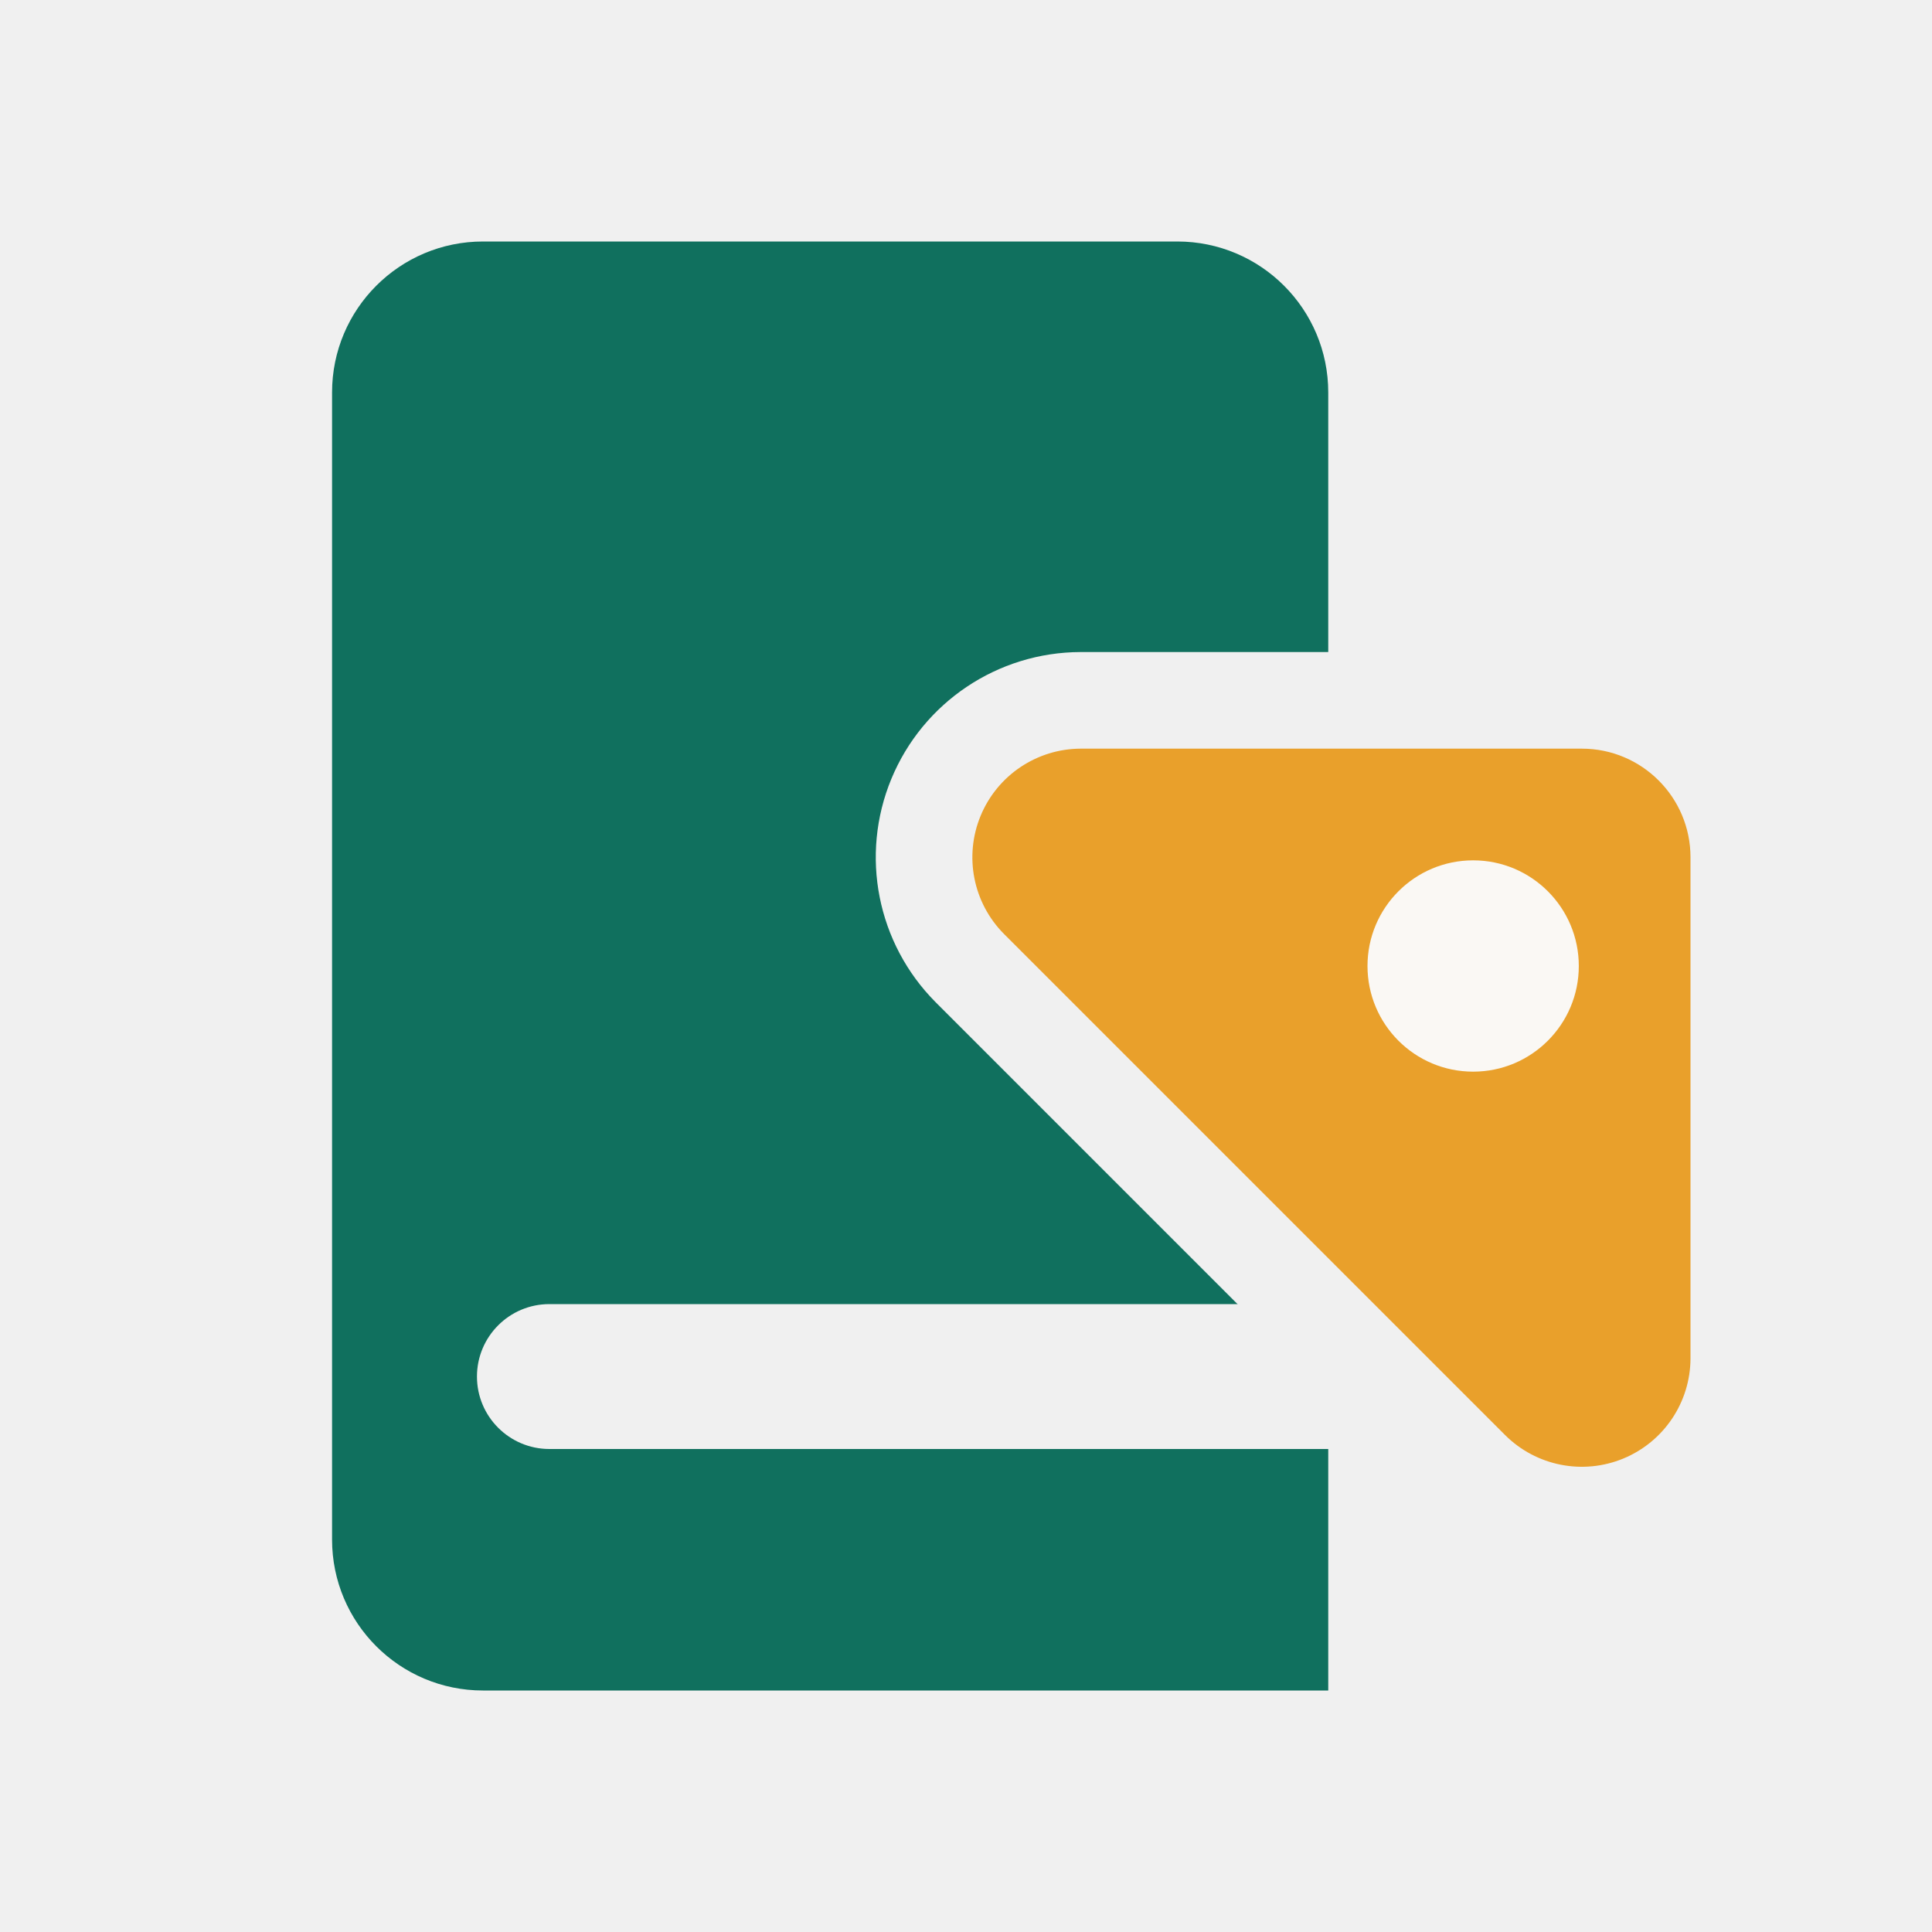
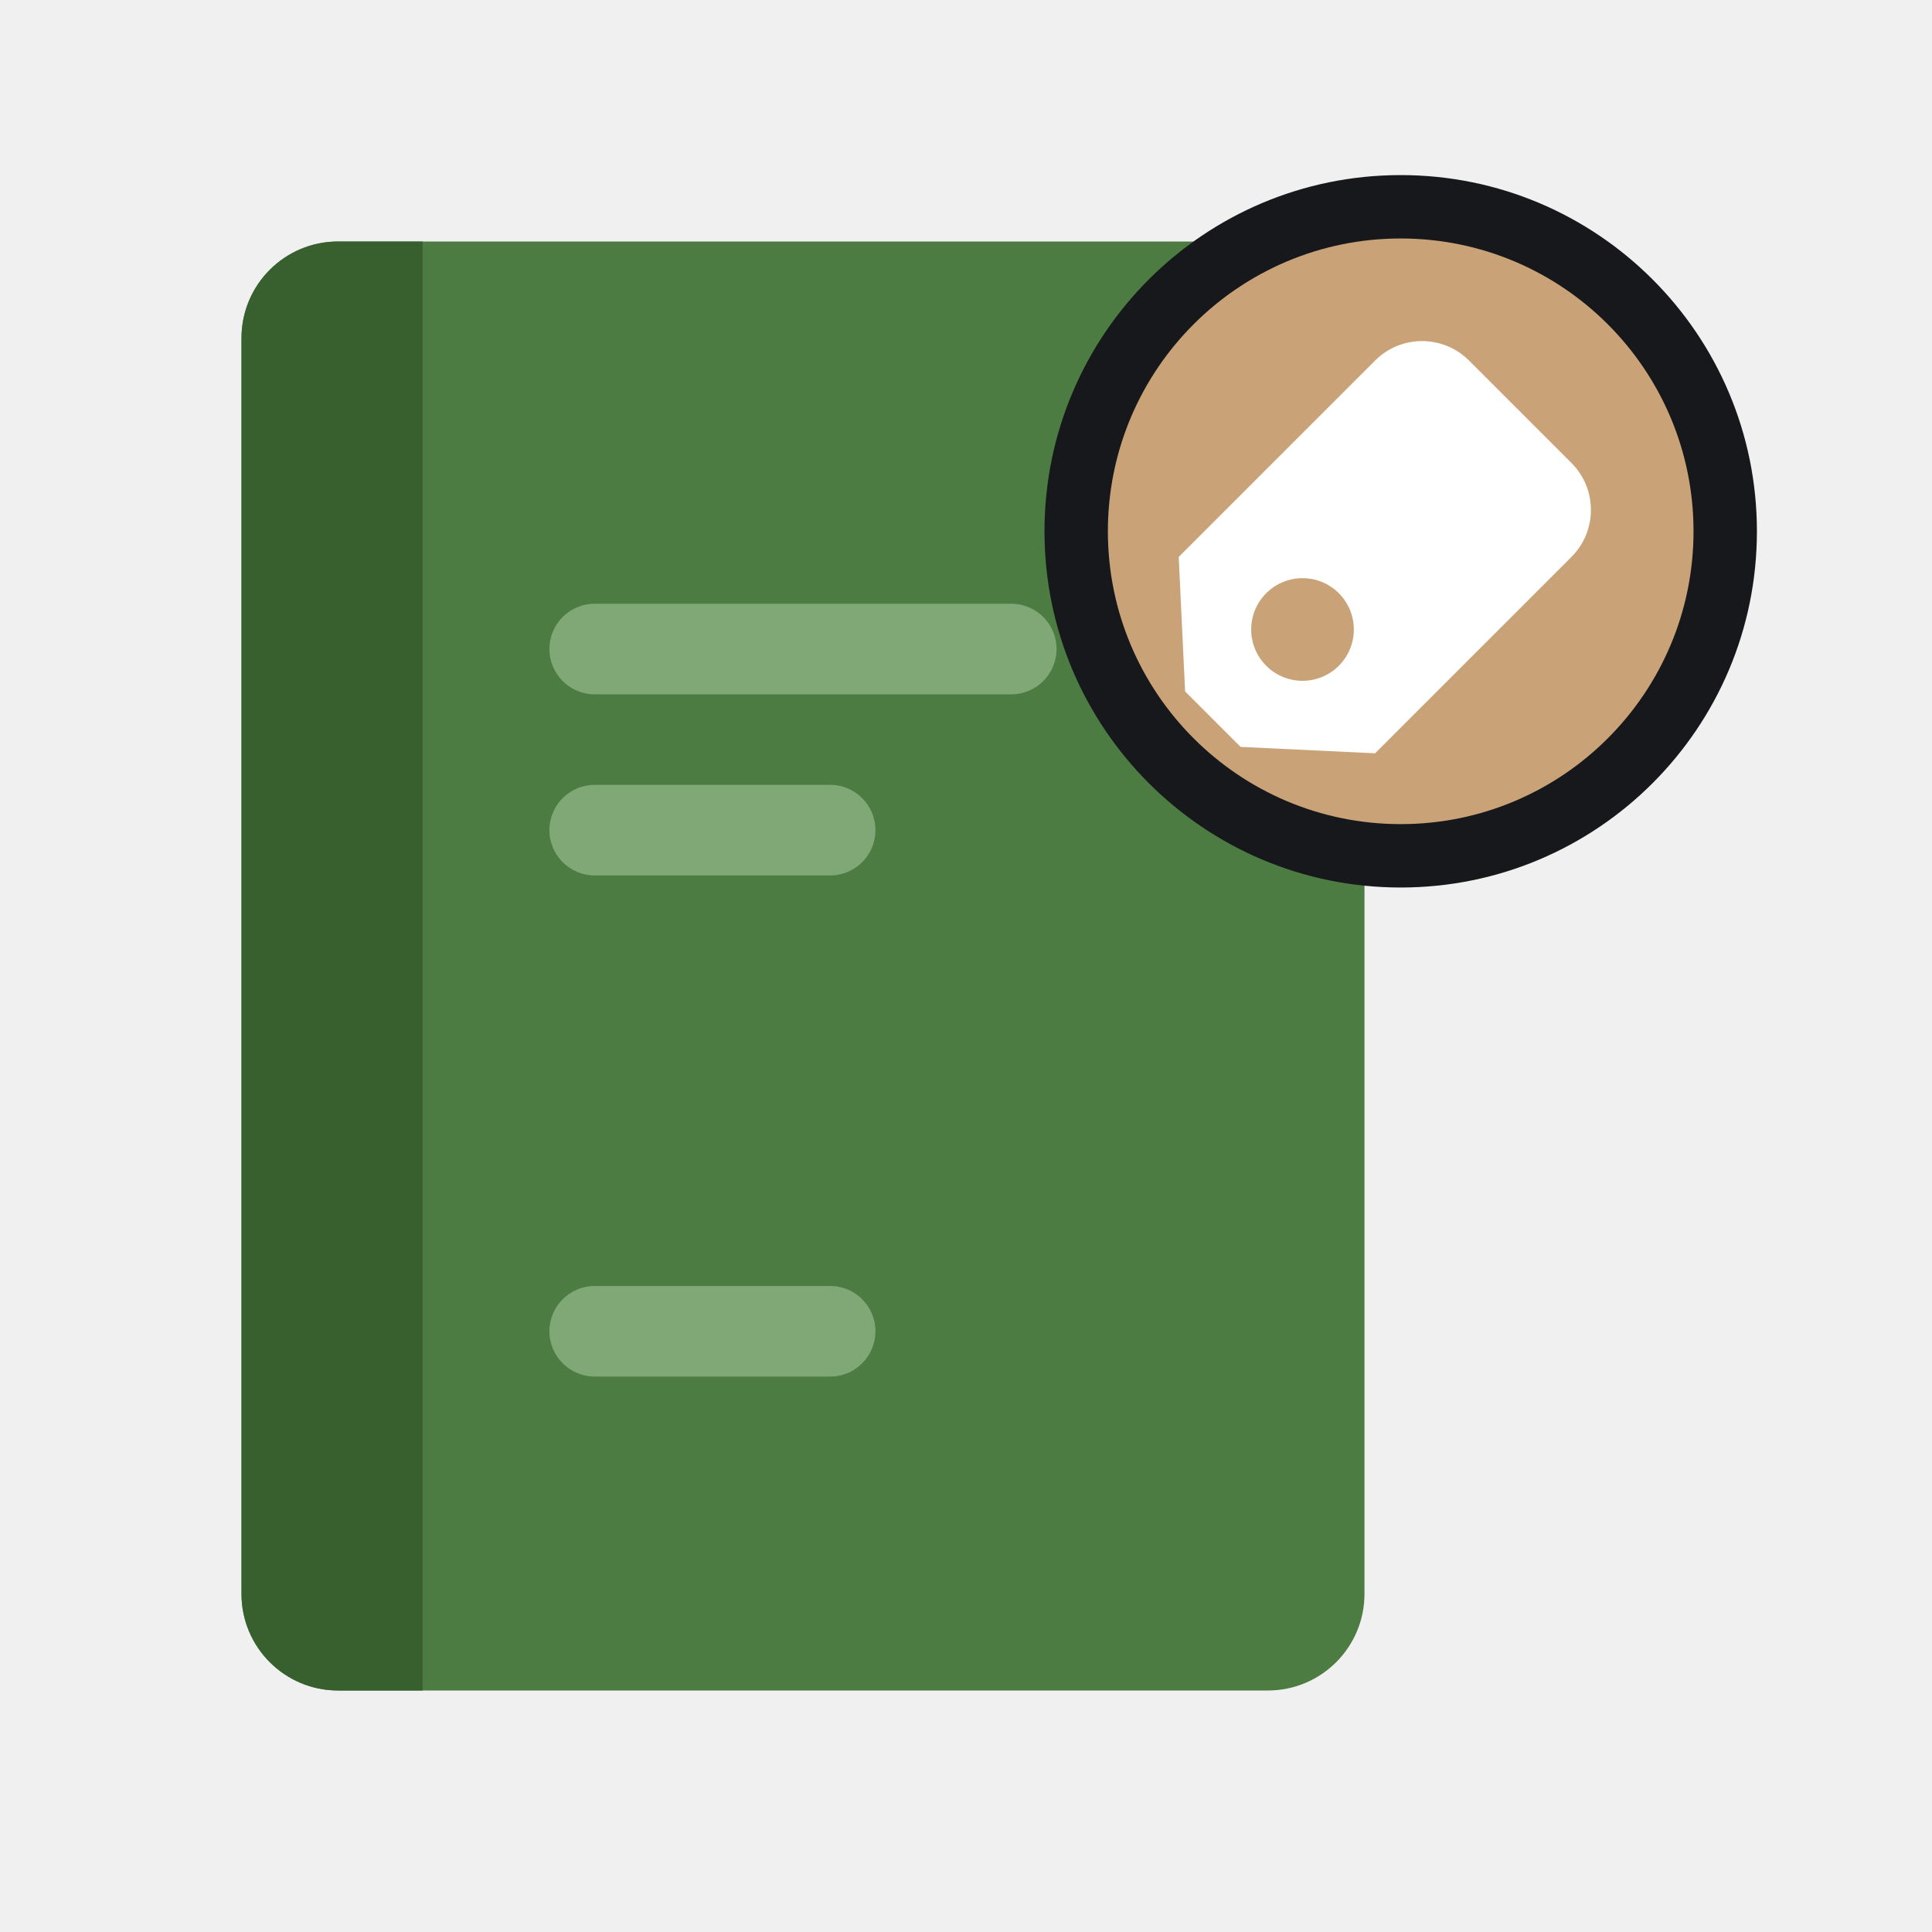
<svg xmlns="http://www.w3.org/2000/svg" viewBox="0 0 32 32">
  <style>
-     .buch   { fill: #10705e }
-     .schild { fill: #e9a02b }
+     .deckel { fill: #4d7c43 }
+     .ruecken{ fill: #38602f }
+     .zeile  { fill: #7fa876 }
+     .ring   { fill: #17181c }
+     .marke  { fill: #c9a377 }
+     .schild { fill: #ffffff }
    @media (prefers-color-scheme: dark) {
-       .buch   { fill: #4fb39c }
-       .schild { fill: #f0b04e }
+       .deckel { fill: #6d9c62 }
+       .ruecken{ fill: #4e7a43 }
+       .zeile  { fill: #a8c9a0 }
+       .ring   { fill: #f2efe8 }
+       .marke  { fill: #d9b78d }
+       .schild { fill: #2a2620 }
    }
  </style>
-   <defs>
-     <path id="anhaenger" d="M17.9 12.4h8.3A1.8 1.8 0 0 1 28 14.2v8.3a1.8 1.8 0 0 1-3.07 1.27l-8.3-8.3A1.8 1.8 0 0 1 17.9 12.4z" />
-     <mask id="spalt">
-       <rect width="32" height="32" fill="#fff" />
-       <use href="#anhaenger" fill="#000" stroke="#000" stroke-width="3.2" stroke-linejoin="round" />
-     </mask>
-   </defs>
-   <g mask="url(#spalt)">
-     <path class="buch" d="M5.5 6.5A2.5 2.5 0 0 1 8 4h11.5A2.5 2.5 0 0 1 22 6.5V21.6H9.1a1.2 1.2 0 0 0 0 2.4H22V28H8a2.5 2.5 0 0 1-2.5-2.5z" />
+   <rect class="deckel" x="4" y="4" width="18.6" height="24" rx="1.6" />
+   <path class="ruecken" d="M5.6 4H7v24H5.6A1.6 1.6 0 0 1 4 26.4V5.6A1.6 1.6 0 0 1 5.6 4z" />
+   <rect class="zeile" x="9.1" y="10.0" width="8.4" height="1.5" rx="0.75" />
+   <rect class="zeile" x="9.1" y="13.0" width="5.4" height="1.5" rx="0.75" />
+   <rect class="zeile" x="9.1" y="21.3" width="5.4" height="1.5" rx="0.75" />
+   <circle class="ring" cx="23.2" cy="8.8" r="5.9" />
+   <circle class="marke" cx="23.2" cy="8.8" r="4.85" />
+   <g transform="rotate(-45 23.2 8.8)">
+     <path class="schild" d="M20.3 6.5h4.6a1.1 1.1 0 0 1 1.1 1.1v2.4a1.1 1.1 0 0 1-1.1 1.1h-4.6l-1.5-1.65V8.15z" />
+     <circle class="marke" cx="20.9" cy="8.8" r="0.85" />
  </g>
-   <use href="#anhaenger" class="schild" />
-   <circle cx="24.4" cy="16" r="1.75" fill="#faf8f4" />
</svg>
